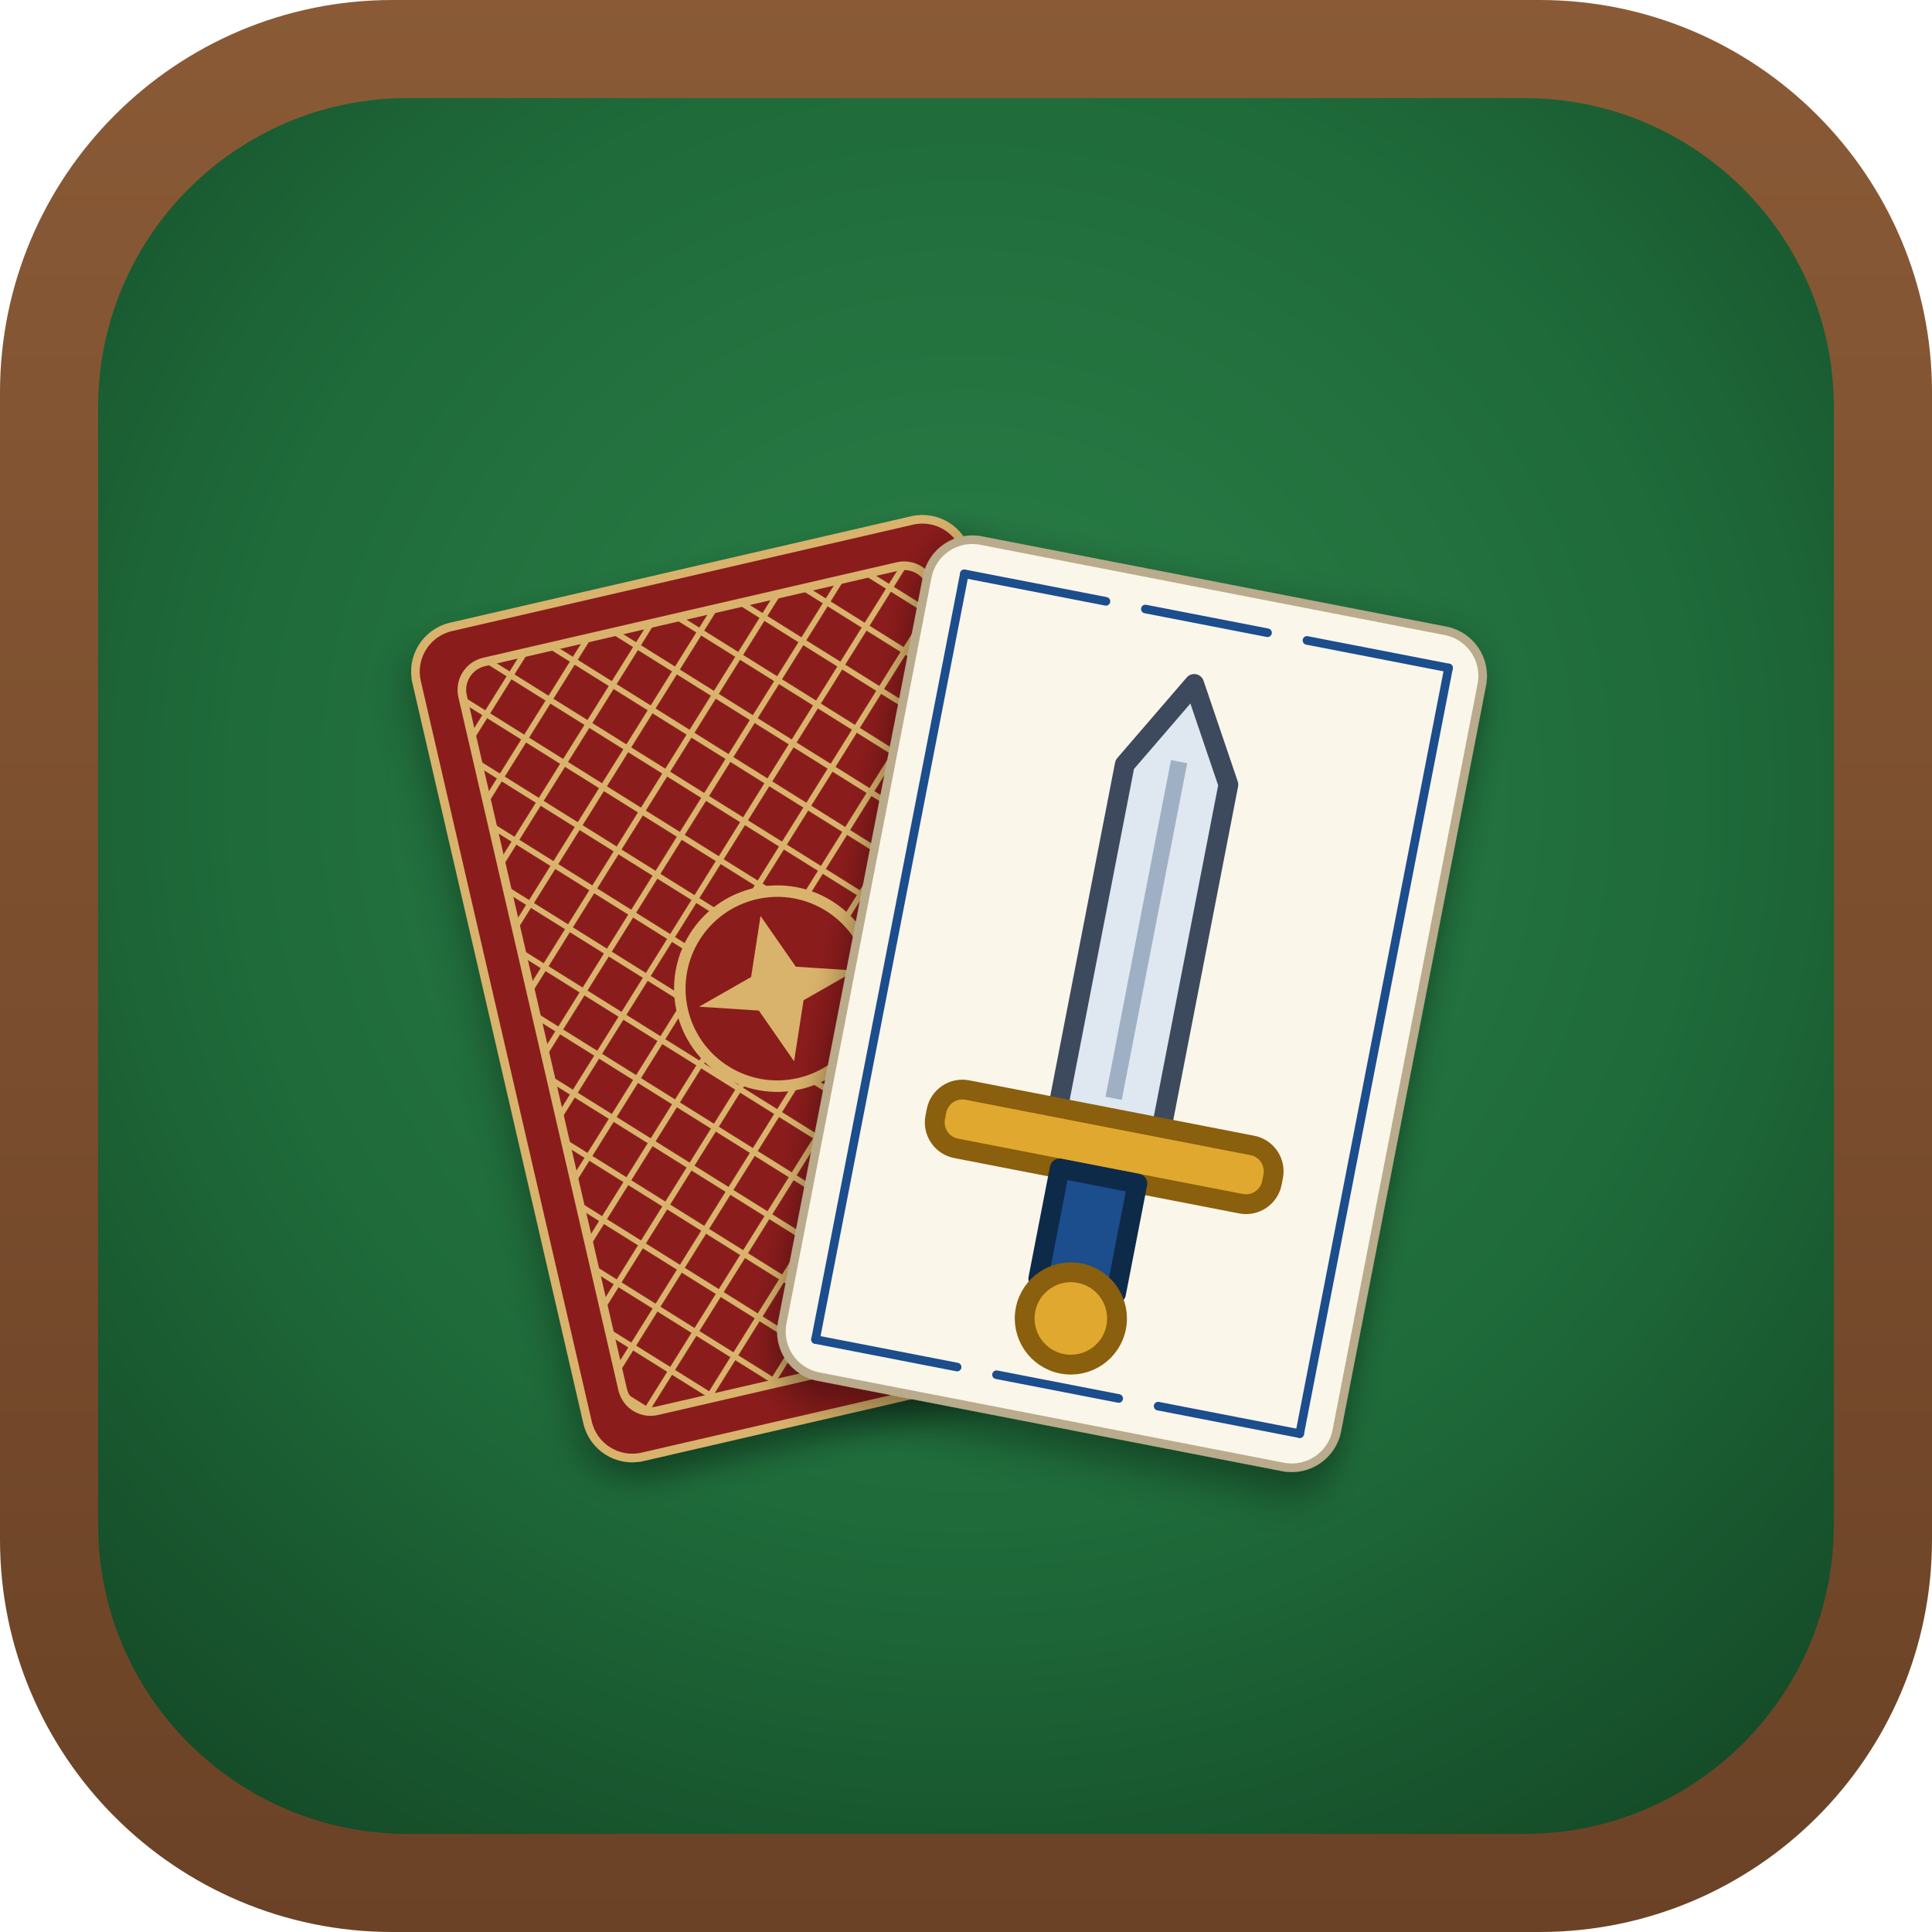
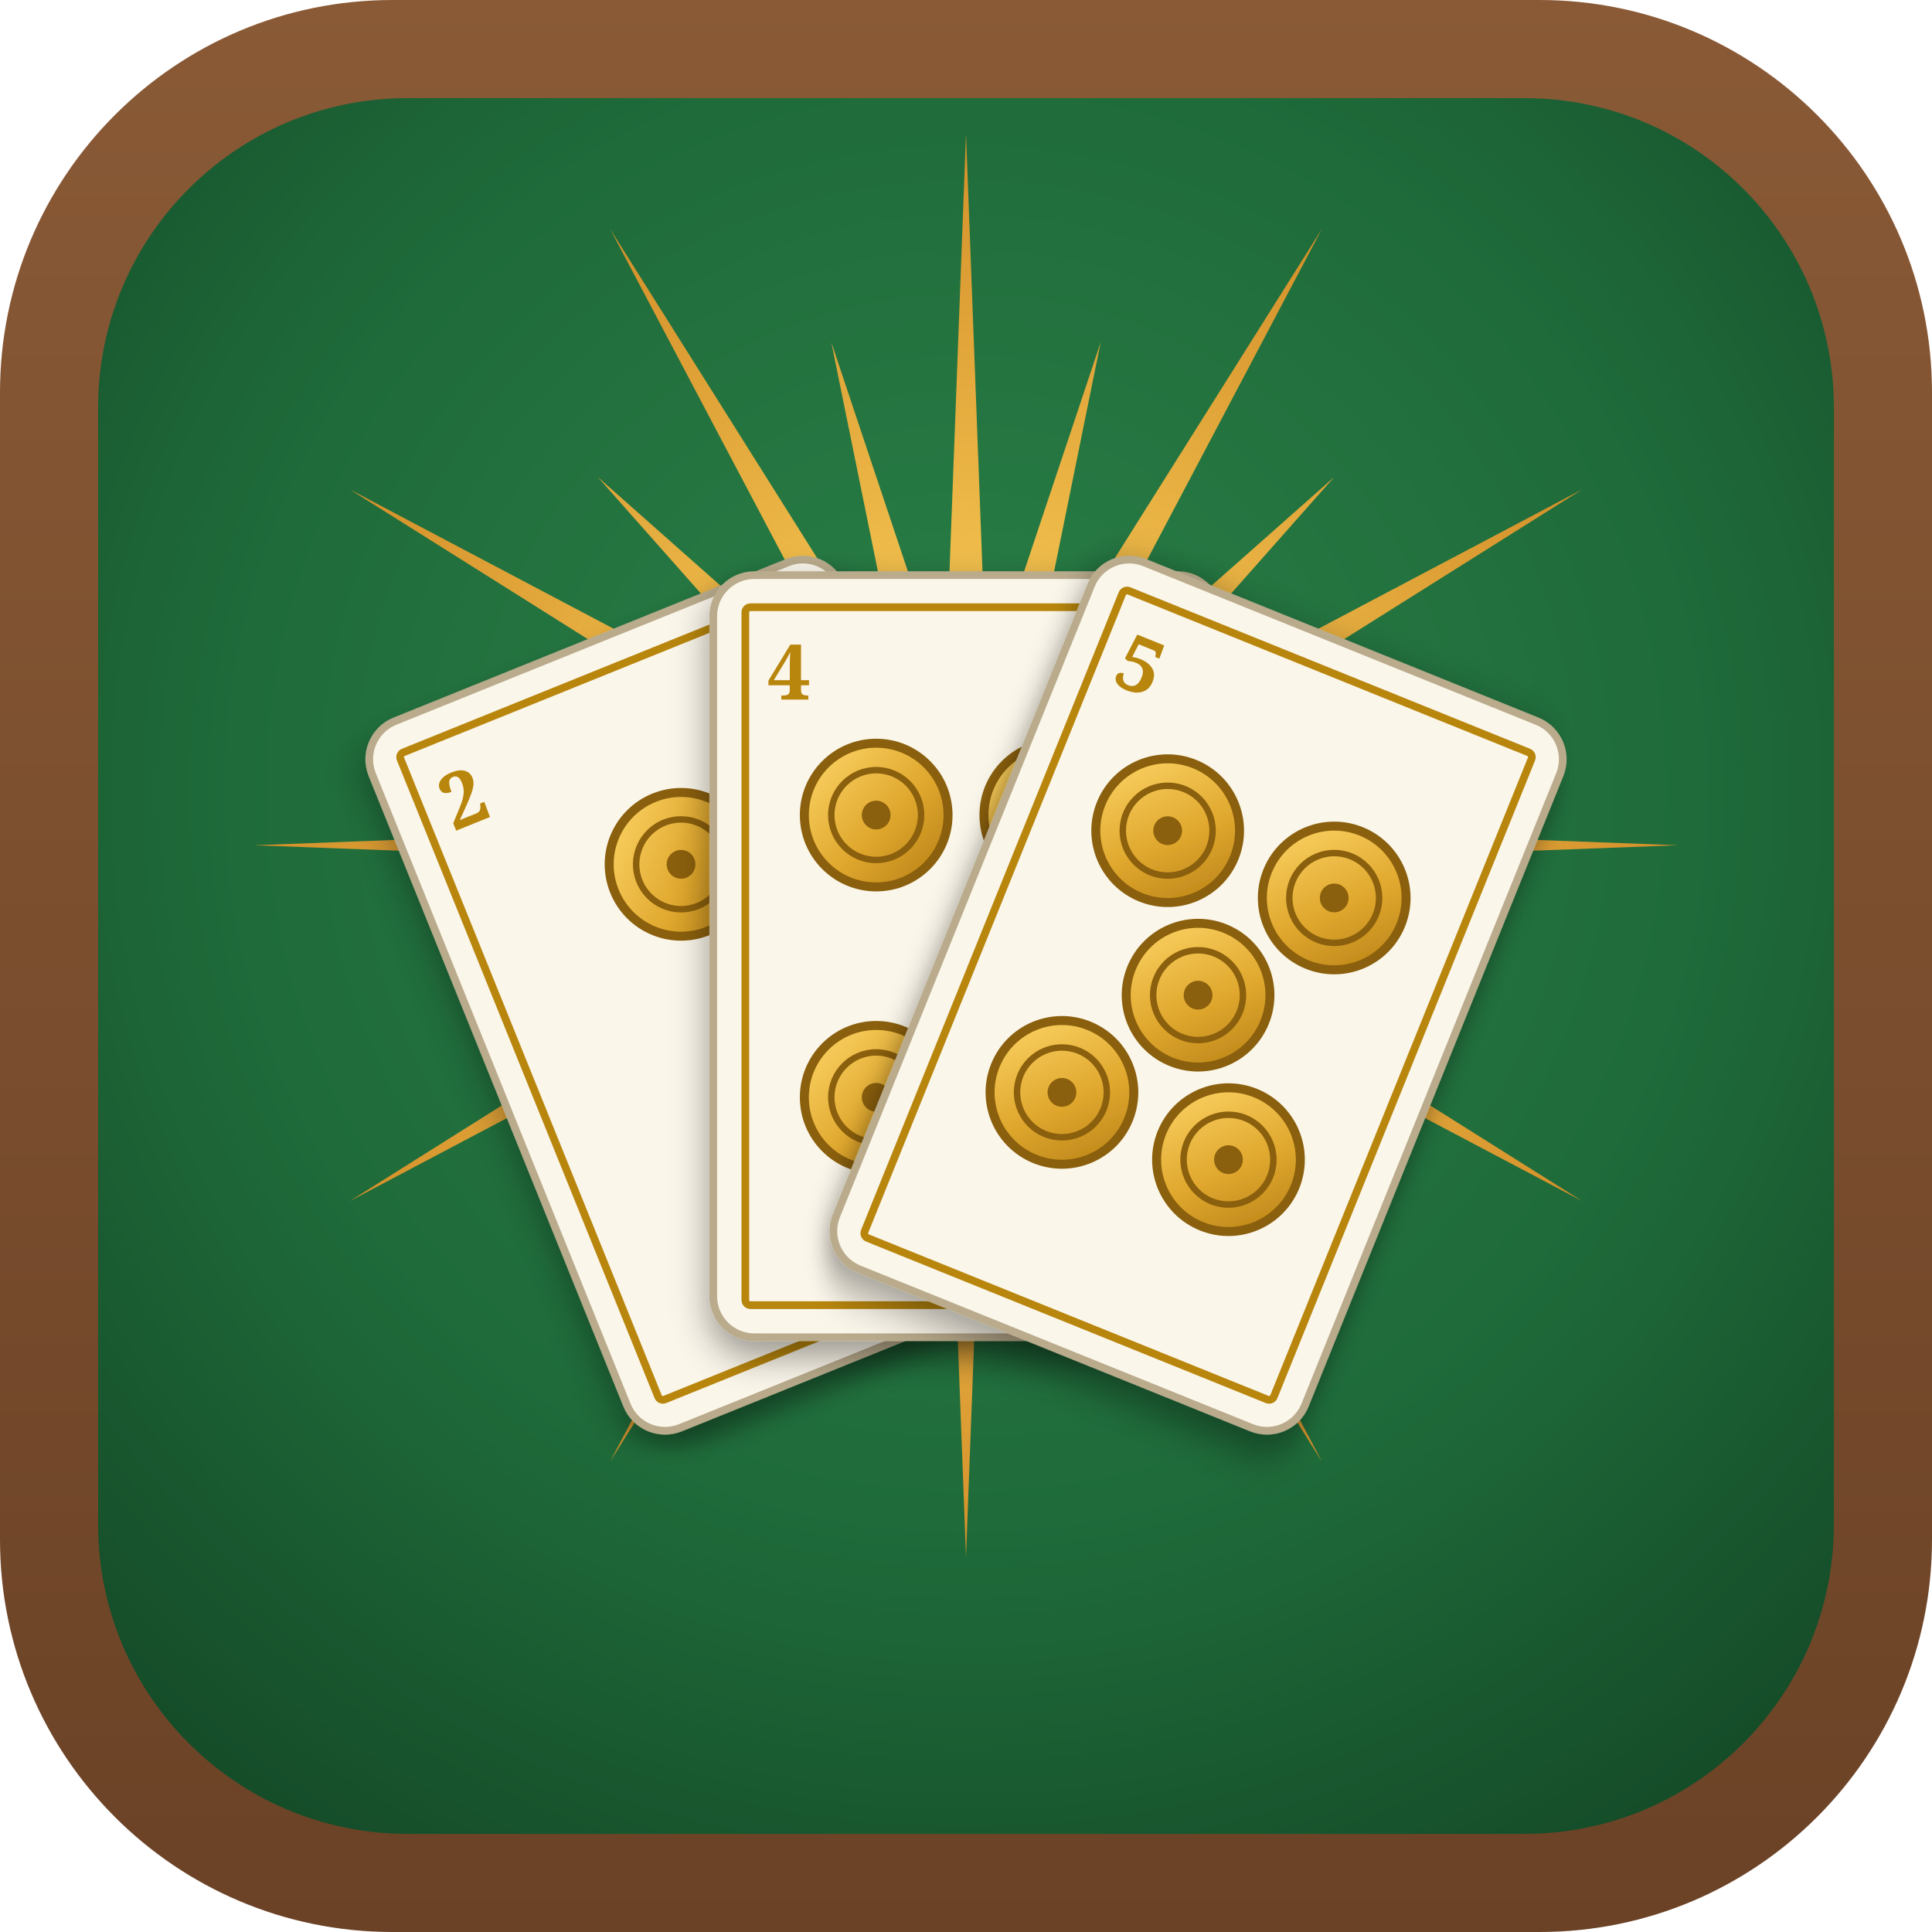
<svg xmlns="http://www.w3.org/2000/svg" viewBox="0 0 512 512">
  <defs>
    <radialGradient id="degrade-pano" cx="50%" cy="40%" r="70%">
      <stop offset="0" stop-color="#2a8048" />
      <stop offset="0.6" stop-color="#1f6b3a" />
      <stop offset="1" stop-color="#154d29" />
    </radialGradient>
    <linearGradient id="degrade-madera" x1="0" y1="0" x2="0" y2="1">
      <stop offset="0" stop-color="#8a5a36" />
      <stop offset="1" stop-color="#6b4226" />
    </linearGradient>
-     <pattern id="trama-dorso" width="16" height="16" patternUnits="userSpaceOnUse" patternTransform="rotate(45)">
-       <rect width="16" height="16" fill="#8b1e1e" />
-       <path d="M0,8 H16 M8,0 V16" stroke="#d9b36c" stroke-width="2" />
-     </pattern>
-     <filter id="sombra" x="-20%" y="-20%" width="140%" height="140%">
+     <radialGradient id="degrade-sol" cx="50%" cy="50%" r="50%">
+       <stop offset="0" stop-color="#fff3c4" />
+       <stop offset="0.35" stop-color="#f2c14e" />
+       <stop offset="1" stop-color="#d4902a" />
+     </radialGradient>
+     <linearGradient id="degrade-moneda" x1="0" y1="0" x2="1" y2="1">
+       <stop offset="0" stop-color="#ffd86b" />
+       <stop offset="0.55" stop-color="#e0a82e" />
+       <stop offset="1" stop-color="#b47d14" />
+     </linearGradient>
+     <filter id="sombra" x="-25%" y="-25%" width="150%" height="150%">
      <feDropShadow dx="0" dy="6" stdDeviation="7" flood-color="#000" flood-opacity="0.4" />
    </filter>
+     <g id="moneda">
+       <circle r="28" fill="url(#degrade-moneda)" stroke="#8a5f0a" stroke-width="3.5" />
+       <circle r="17.5" fill="none" stroke="#8a5f0a" stroke-width="2.5" />
+       <circle r="5.6" fill="#8a5f0a" />
+     </g>
+     <g id="carta-oro">
+       <rect x="1.5" y="1.5" width="197" height="297" rx="16" fill="#fbf6ea" stroke="#b9ab8c" stroke-width="3" />
+       <rect x="14" y="14" width="172" height="272" rx="2" fill="none" stroke="#b8860b" stroke-width="3" />
+     </g>
  </defs>
  <rect id="madera" width="512" height="512" rx="104" fill="url(#degrade-madera)" />
  <rect id="pano" x="26" y="26" width="460" height="460" rx="82" fill="url(#degrade-pano)" />
-   <g id="cartas">
-     <g transform="translate(206 262) rotate(-13) scale(0.76) translate(-100 -150)" filter="url(#sombra)">
-       <rect x="1.5" y="1.5" width="197" height="297" rx="16" fill="#8b1e1e" stroke="#d9b36c" stroke-width="3" />
-       <rect x="16" y="16" width="168" height="268" rx="10" fill="url(#trama-dorso)" stroke="#d9b36c" stroke-width="3" />
-       <circle cx="100" cy="150" r="34" fill="#8b1e1e" stroke="#d9b36c" stroke-width="4" />
-       <path d="M100,124 L108,144 L128,150 L108,156 L100,176 L92,156 L72,150 L92,144 Z" fill="#d9b36c" />
+   <g transform="translate(256 224) scale(0.92)">
+     <path fill="url(#degrade-sol)" d="M61.8,-5.4L205.0,0.0L61.8,5.4ZM61.1,10.8L144.9,38.8L58.3,21.2ZM56.2,26.2L177.5,102.5L50.8,35.6ZM47.5,39.9L106.1,106.1L39.9,47.5ZM35.6,50.8L102.5,177.5L26.2,56.2ZM21.2,58.3L38.8,144.9L10.8,61.1ZM5.4,61.8L0.0,205.0L-5.4,61.8ZM-10.8,61.1L-38.8,144.9L-21.2,58.3ZM-26.2,56.2L-102.5,177.5L-35.6,50.8ZM-39.9,47.5L-106.1,106.1L-47.5,39.9ZM-50.8,35.6L-177.5,102.5L-56.2,26.2ZM-58.3,21.2L-144.9,38.8L-61.1,10.8ZM-61.8,5.4L-205.0,0.0L-61.8,-5.4ZM-61.1,-10.8L-144.9,-38.8L-58.3,-21.2ZM-56.2,-26.2L-177.5,-102.5L-50.8,-35.6ZM-47.5,-39.9L-106.1,-106.1L-39.9,-47.5ZM-35.6,-50.8L-102.5,-177.5L-26.2,-56.2ZM-21.2,-58.3L-38.8,-144.9L-10.8,-61.1ZM-5.4,-61.8L-0.0,-205.0L5.4,-61.8ZM10.8,-61.1L38.8,-144.9L21.2,-58.3ZM26.2,-56.2L102.5,-177.5L35.6,-50.8ZM39.9,-47.5L106.1,-106.1L47.5,-39.9ZM50.8,-35.6L177.5,-102.5L56.2,-26.2ZM58.3,-21.2L144.9,-38.8L61.1,-10.8Z" />
+     <circle r="66" fill="url(#degrade-sol)" stroke="#c9871f" stroke-width="3" />
+   </g>
+   <g id="cartas" transform="translate(256 352) scale(0.68)" font-family="Georgia, serif" font-weight="bold" font-size="30" fill="#b8860b" text-anchor="middle">
+     <g transform="translate(-38 0) rotate(-22) translate(-100 -290)" filter="url(#sombra)">
+       <use href="#carta-oro" />
+       <use href="#moneda" x="100" y="95" />
+       <use href="#moneda" x="100" y="205" />
+       <text x="31" y="50">2</text>
    </g>
-     <g transform="translate(300 266) rotate(11) scale(0.76) translate(-100 -150)" filter="url(#sombra)">
-       <rect x="1.5" y="1.5" width="197" height="297" rx="16" fill="#fbf6ea" stroke="#b9ab8c" stroke-width="3" />
-       <g stroke="#1f4e8c" stroke-width="3" stroke-linecap="round">
-         <line x1="14" y1="14" x2="14" y2="286" />
-         <line x1="186" y1="14" x2="186" y2="286" />
-         <path d="M14,14 H64.3 M78.3,14 H121.7 M135.7,14 H186" />
-         <path d="M14,286 H64.3 M78.3,286 H121.7 M135.7,286 H186" />
-       </g>
-       <g transform="translate(100 156) scale(2.3)" stroke-linejoin="round">
-         <path d="M0,-52 L8,-38 L8,16 L-8,16 L-8,-38 Z" fill="#dfe7f0" stroke="#3c4a5c" stroke-width="3" />
-         <path d="M0,-40 V12" stroke="#9fb0c4" stroke-width="2.5" />
-         <rect x="-26" y="15" width="52" height="9" rx="4" fill="#e0a82e" stroke="#8a5f0a" stroke-width="3" />
-         <rect x="-6" y="24" width="12" height="17" fill="#1f4e8c" stroke="#10294a" stroke-width="3" />
-         <circle cy="46" r="7" fill="#e0a82e" stroke="#8a5f0a" stroke-width="3" />
-       </g>
+     <g transform="translate(-100 -295)" filter="url(#sombra)">
+       <use href="#carta-oro" />
+       <use href="#moneda" x="65" y="95" />
+       <use href="#moneda" x="135" y="95" />
+       <use href="#moneda" x="65" y="205" />
+       <use href="#moneda" x="135" y="205" />
+       <text x="31" y="50">4</text>
+     </g>
+     <g transform="translate(38 0) rotate(22) translate(-100 -290)" filter="url(#sombra)">
+       <use href="#carta-oro" />
+       <use href="#moneda" x="65" y="95" />
+       <use href="#moneda" x="135" y="95" />
+       <use href="#moneda" x="100" y="150" />
+       <use href="#moneda" x="65" y="205" />
+       <use href="#moneda" x="135" y="205" />
+       <text x="31" y="50">5</text>
    </g>
  </g>
</svg>
